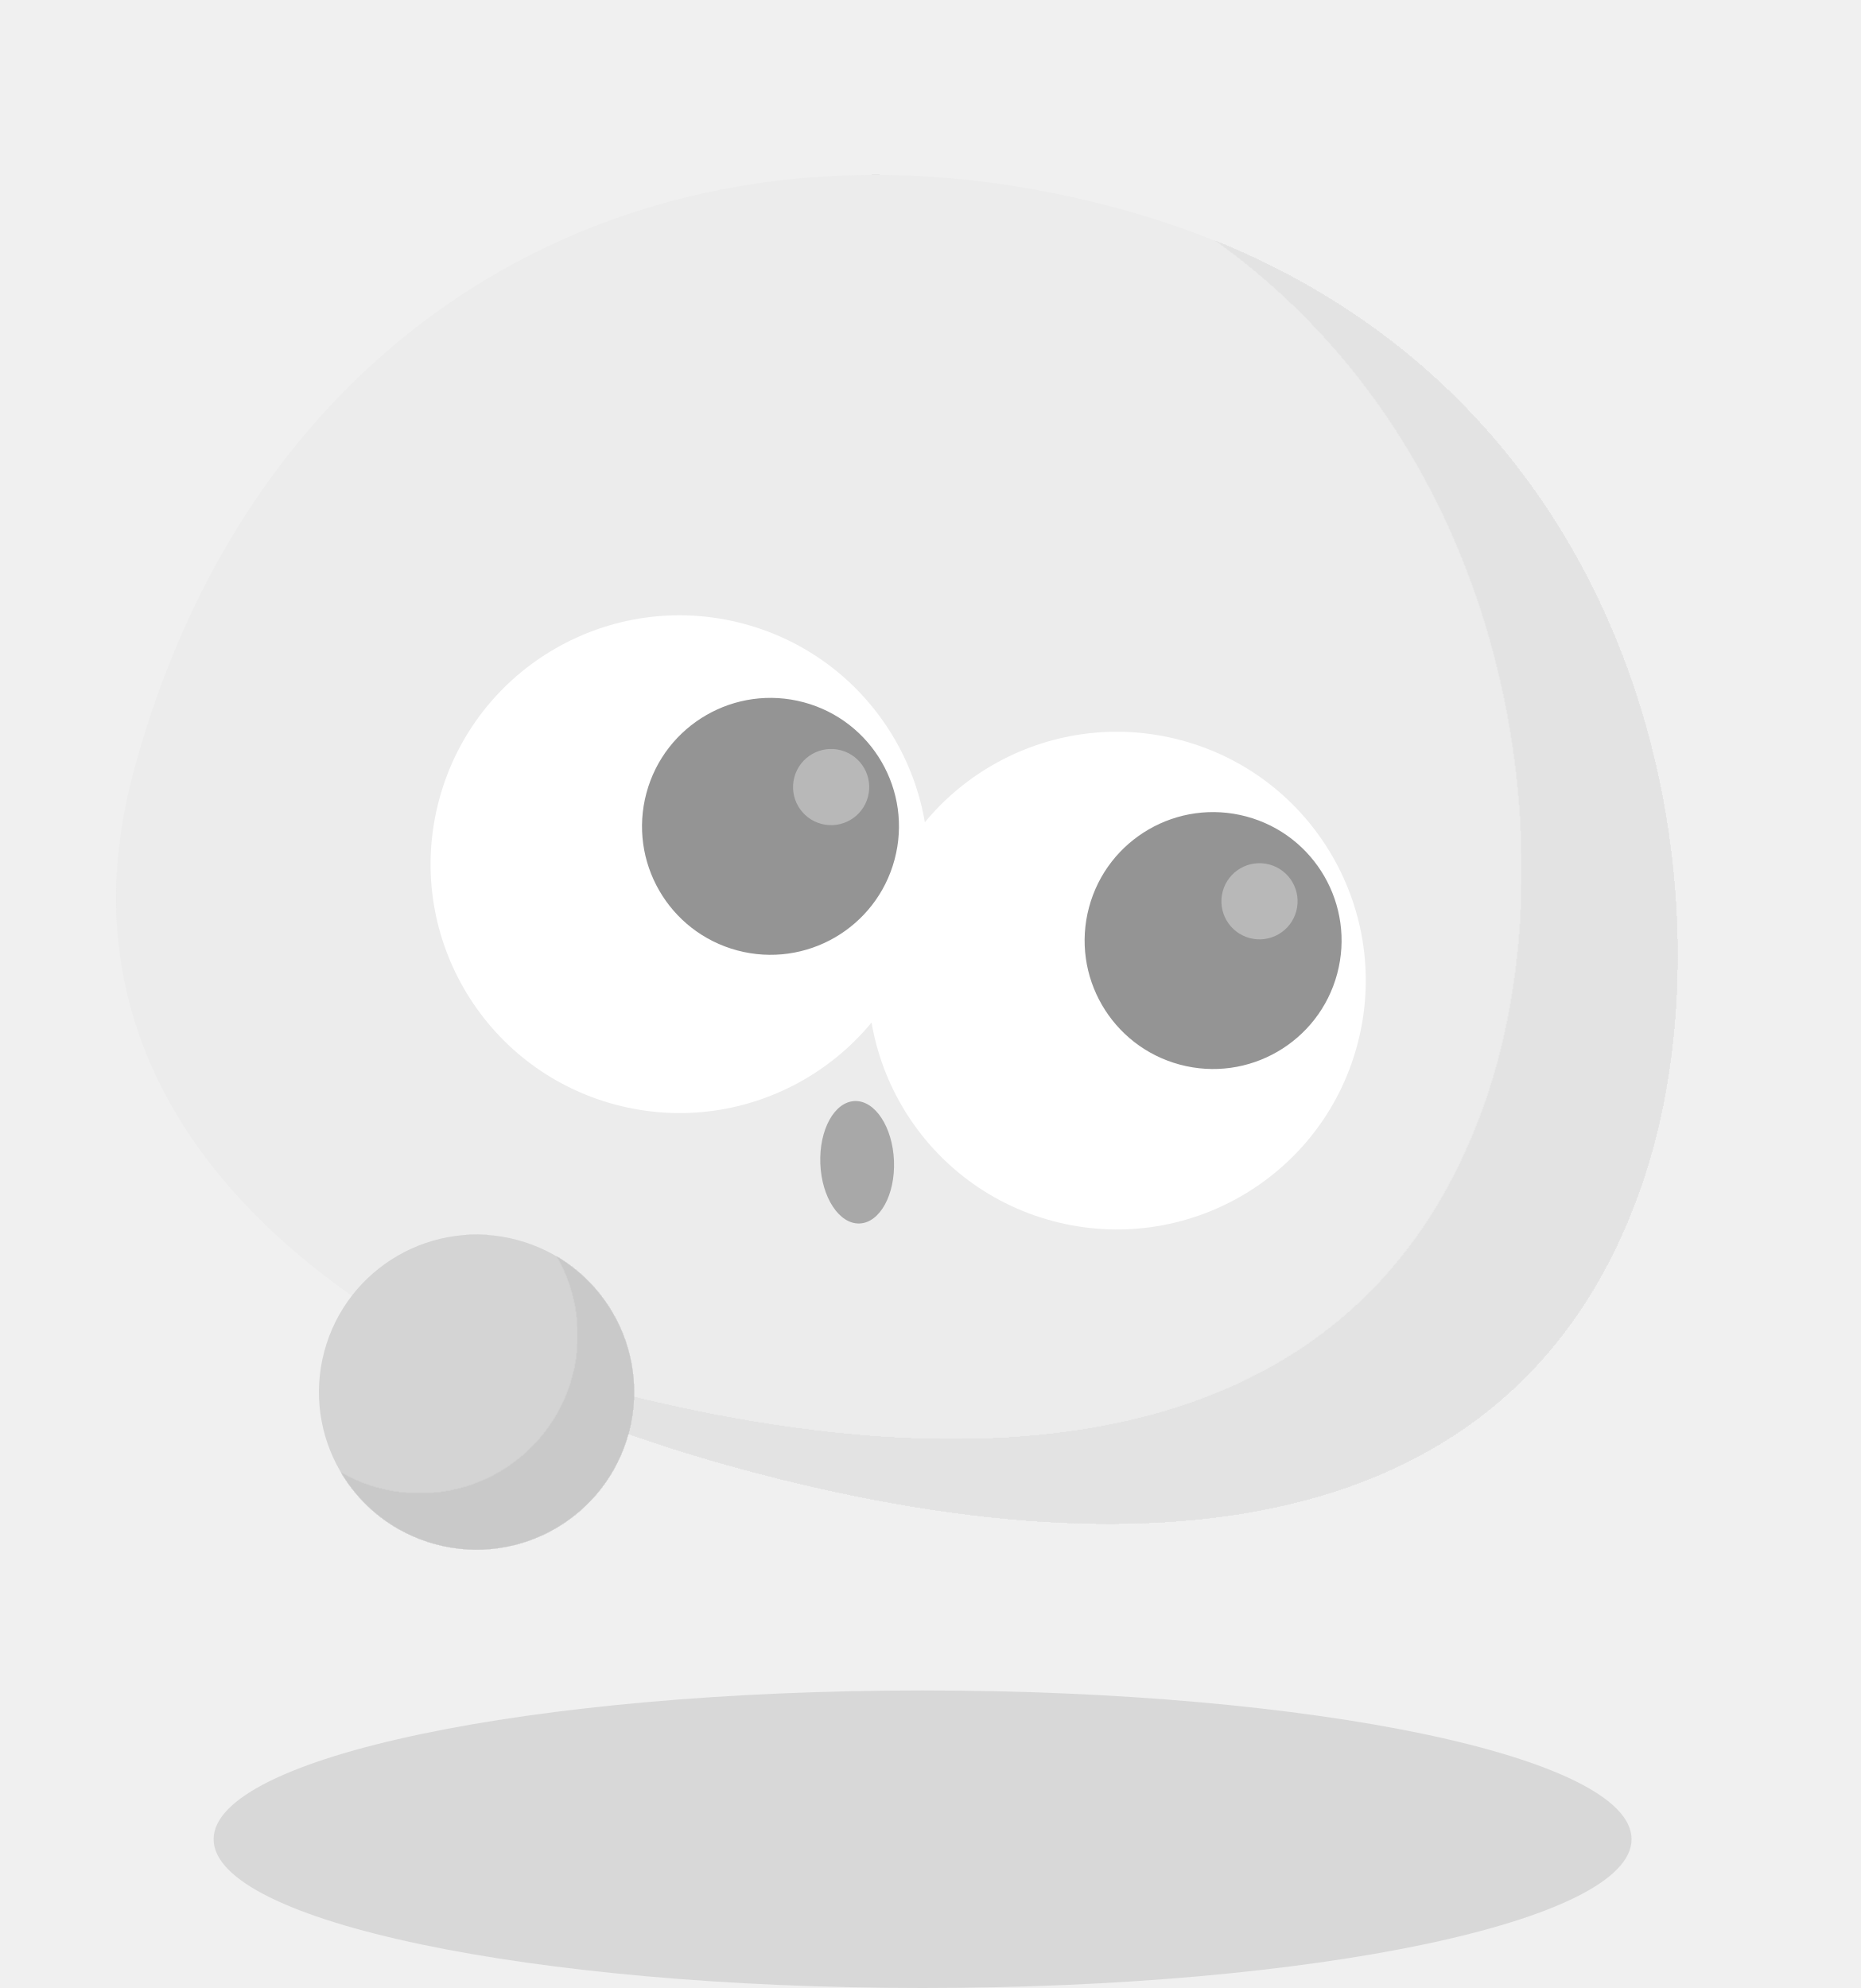
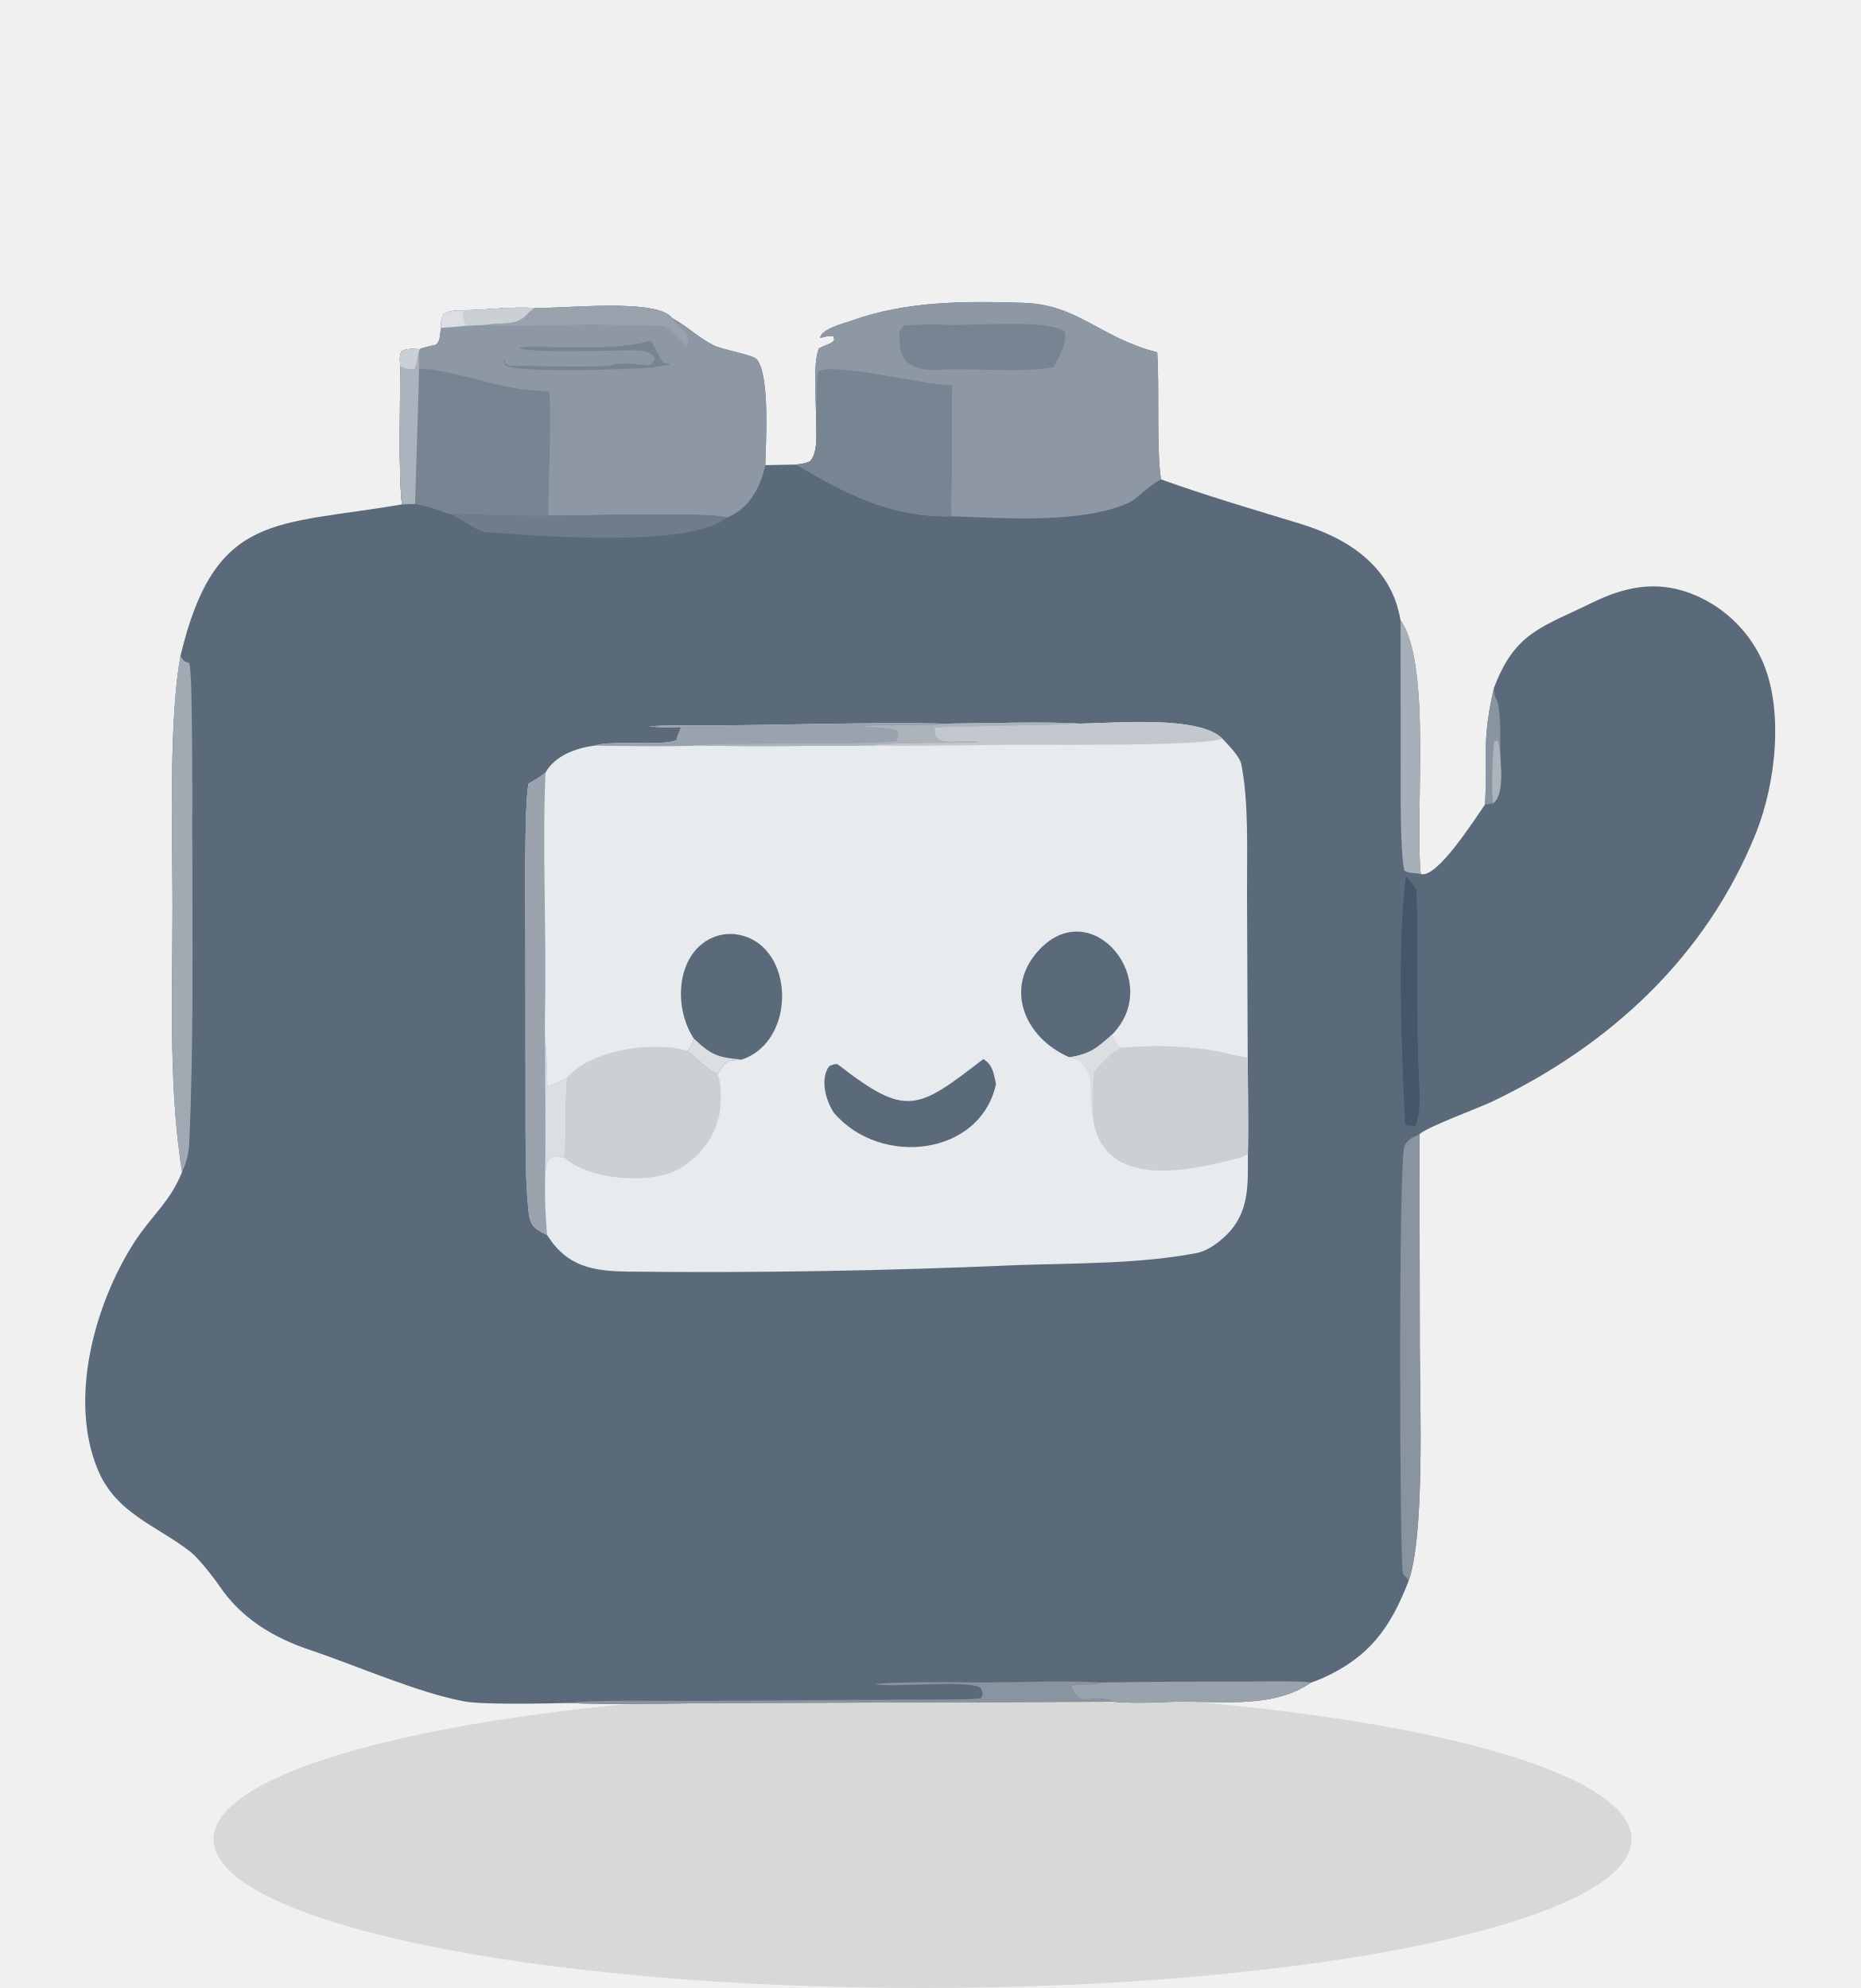
<svg xmlns="http://www.w3.org/2000/svg" width="131" height="140" viewBox="0 0 131 140" fill="none">
-   <ellipse cx="64.963" cy="129.523" rx="49.922" ry="10.477" fill="black" fill-opacity="0.1" />
-   <g filter="url(#filter0_i_17947_18631)">
-     <path d="M115.777 82.885C107.345 108.376 81.353 111.252 52.608 103.55C23.863 95.848 2.791 79.035 9.397 54.381C18.134 21.774 46.608 6.067 78.54 14.622C115.781 24.6 122.589 62.293 115.777 82.885Z" fill="#ECECEC" />
-   </g>
-   <circle cx="78.644" cy="69.057" r="17.522" transform="rotate(15 78.6438 69.0572)" fill="white" />
-   <circle cx="85.419" cy="66.236" r="9.045" transform="rotate(15 85.419 66.2363)" fill="#949494" />
-   <circle cx="88.686" cy="63.47" r="2.682" transform="rotate(15 88.6856 63.4701)" fill="#B8B8B8" />
-   <circle cx="47.846" cy="60.858" r="17.524" transform="rotate(15 47.8465 60.8581)" fill="white" />
-   <circle cx="54.253" cy="58.194" r="9.045" transform="rotate(15 54.253 58.1936)" fill="#949494" />
-   <circle cx="58.523" cy="55.428" r="2.682" transform="rotate(15 58.5235 55.4278)" fill="#B8B8B8" />
-   <ellipse cx="60.355" cy="81.849" rx="4.314" ry="2.595" transform="rotate(87.689 60.3546 81.8493)" fill="#A8A8A8" />
-   <g filter="url(#filter1_i_17947_18631)">
-     <circle cx="33.553" cy="98.036" r="11.094" transform="rotate(15 33.5535 98.0358)" fill="#D4D4D4" />
+   <g clip-path="url(#clip0_20334_115294)">
+     <ellipse cx="64.963" cy="129.523" rx="49.922" ry="10.477" fill="black" fill-opacity="0.1" />
+     <path d="M57.457 29.015C57.436 27.987 57.261 25.343 57.672 24.535C58.073 24.297 58.565 24.218 58.737 23.963L58.7 23.683C58.308 23.64 58.127 23.706 57.754 23.797C57.786 23.174 59.457 22.763 59.955 22.583C63.847 21.179 68.013 21.197 72.092 21.327C75.925 21.459 77.424 23.766 81.485 24.811C81.653 27.366 81.421 31.518 81.748 33.758C84.957 34.909 88.25 35.879 91.515 36.871C94.919 37.905 97.972 39.858 98.616 43.675C100.83 46.809 99.608 57.37 100.042 61.549C101.182 61.901 103.859 57.661 104.56 56.661C104.79 53.107 104.292 52.429 105.185 48.478C106.654 44.523 108.573 44.175 112.103 42.447C114.334 41.355 116.521 40.857 118.977 41.762C121.218 42.596 123.041 44.28 124.052 46.447C125.638 49.926 125.051 55.153 123.643 58.665C120.169 67.334 113.374 73.625 105.031 77.593C104.121 78.026 100.402 79.394 99.951 79.88L99.973 94.764C99.977 98.731 100.344 108.165 99.163 111.392C97.892 114.658 96.409 116.716 93.08 118.2C92.826 118.312 92.566 118.41 92.302 118.495C89.425 120.503 85.332 119.675 81.983 119.868C81.139 119.917 79.221 119.939 78.402 119.839L51.662 119.932C47.981 119.929 43.578 120.088 39.986 119.93C38.452 119.968 33.988 120.064 32.663 119.812C29.341 119.182 25.129 117.302 21.852 116.204C19.18 115.308 16.955 113.937 15.407 111.628C15.02 111.051 13.925 109.685 13.437 109.303C11.024 107.416 8.183 106.602 6.889 103.504C4.819 98.55 6.655 91.863 9.43 87.523C10.617 85.668 12.019 84.6 12.822 82.521C11.793 76.281 12.189 68.986 12.14 62.568C12.106 58.023 11.93 50.435 12.708 46.185C15.141 36.009 19.421 37.053 28.303 35.52C28.048 33.44 28.185 28.213 28.185 25.811C28.161 25.431 28.105 25.099 28.268 24.754C28.61 24.505 29.11 24.578 29.559 24.586C29.766 24.474 30.445 24.335 30.715 24.272C31.044 23.895 30.932 23.705 31.062 23.087C31.061 22.704 31.03 22.488 31.222 22.149C31.574 21.827 32.192 21.871 32.692 21.847C34.417 21.825 35.791 21.588 37.66 21.685C39.482 21.766 46.272 20.959 47.325 22.396C48.384 22.971 49.204 23.8 50.285 24.336C50.863 24.623 53.017 24.988 53.281 25.298C54.254 26.444 53.904 31.46 53.888 32.756L56.074 32.715C56.433 32.663 56.748 32.642 57.066 32.463C57.687 31.696 57.43 30.197 57.457 29.015Z" fill="#5A6A7B" />
+     <path d="M37.66 21.685C39.482 21.766 46.272 20.959 47.325 22.396C48.383 22.971 49.204 23.8 50.284 24.336C50.862 24.623 53.017 24.988 53.28 25.298C54.254 26.444 53.904 31.46 53.888 32.756C53.57 34.287 52.734 35.846 51.195 36.445C49.796 36.047 40.702 36.329 38.605 36.322C36.077 36.353 34.07 36.238 31.59 36.168C30.694 35.849 30.161 35.646 29.226 35.483L28.303 35.52C28.047 33.44 28.185 28.213 28.185 25.811C28.161 25.431 28.105 25.099 28.268 24.754C28.609 24.505 29.11 24.578 29.559 24.586C29.766 24.474 30.445 24.335 30.714 24.272C31.044 23.895 30.931 23.705 31.061 23.087C31.061 22.704 31.03 22.488 31.221 22.149C31.574 21.827 32.191 21.871 32.691 21.847C34.417 21.825 35.79 21.588 37.66 21.685Z" fill="#8D98A4" />
+     <path d="M28.185 25.811C28.161 25.431 28.105 25.099 28.268 24.754C28.609 24.505 29.11 24.578 29.559 24.586L29.492 24.742L29.509 25.979C30.988 25.906 34.112 26.931 35.694 27.231C36.956 27.471 37.374 27.493 38.676 27.56C38.848 29.471 38.599 34.123 38.605 36.322C36.077 36.353 34.07 36.238 31.59 36.168C30.694 35.849 30.161 35.646 29.226 35.483L28.303 35.52C28.047 33.44 28.185 28.213 28.185 25.811Z" fill="#778492" />
+     <path d="M28.185 25.811C28.161 25.431 28.105 25.099 28.268 24.754C28.609 24.505 29.11 24.578 29.559 24.586L29.492 24.742L29.509 25.979C29.5 27.092 29.217 35.453 29.226 35.483L28.303 35.52C28.047 33.44 28.185 28.213 28.185 25.811Z" fill="#ABB3BC" />
+     <path d="M28.186 25.811C28.162 25.431 28.106 25.099 28.269 24.754C28.61 24.505 29.111 24.578 29.56 24.586L29.493 24.742C29.357 25.157 29.37 25.72 29.158 25.984C28.715 25.998 28.593 25.943 28.186 25.811Z" fill="#CBD0D5" />
+     <path d="M37.659 21.685C39.482 21.766 46.271 20.959 47.324 22.396C47.62 23.066 48.61 23.258 48.457 24.278L48.278 24.302C47.582 23.575 47.722 23.52 46.75 22.96C44.189 22.913 41.95 22.825 39.365 22.906C38.208 22.942 35.15 23.009 34.117 22.884L32.815 22.945C32.752 22.515 32.508 22.308 32.691 21.847C34.416 21.825 35.79 21.588 37.659 21.685Z" fill="#98A1AC" />
+     <path d="M32.691 21.847C34.416 21.825 35.79 21.588 37.659 21.685L37.58 21.739C37.307 21.93 37.284 21.939 37.057 22.191C36.339 22.991 35.107 22.669 34.117 22.884L32.815 22.945C32.752 22.515 32.508 22.308 32.691 21.847Z" fill="#CBD0D5" />
+     <path d="M31.062 23.087C31.061 22.704 31.03 22.488 31.222 22.149C31.574 21.827 32.191 21.871 32.691 21.847C32.509 22.308 32.752 22.515 32.816 22.945C32.232 23.004 31.647 23.051 31.062 23.087Z" fill="#DBDFE2" />
+     <path d="M45.844 23.975C45.856 23.99 46.339 24.953 46.427 25.101C46.897 25.885 46.691 25.322 47.192 25.695C46.818 25.722 46.452 25.809 46.081 25.861C44.858 26.033 36.185 26.27 35.6 25.738C35.45 25.6 35.508 25.398 35.508 25.204L35.587 25.574C35.659 25.628 35.745 25.692 35.846 25.767C37.602 25.724 41.513 25.943 43.087 25.714C43.765 25.468 44.904 25.692 45.715 25.725C46.029 25.512 45.921 25.622 46.106 25.247C45.817 24.718 45.192 24.691 44.649 24.677C43.586 24.648 37.132 24.904 36.572 24.496C37.232 24.217 43.089 24.876 45.844 23.975Z" fill="#778492" />
+     <path d="M57.457 29.015C57.435 27.987 57.261 25.343 57.672 24.535C58.073 24.297 58.565 24.218 58.736 23.963L58.7 23.683C58.308 23.64 58.127 23.706 57.753 23.797C57.786 23.174 59.457 22.763 59.955 22.583C63.847 21.179 68.013 21.197 72.092 21.327C75.925 21.459 77.424 23.766 81.485 24.811C81.653 27.366 81.421 31.518 81.748 33.758L81.639 33.817C80.871 34.242 79.978 35.185 79.458 35.416C76.1 36.904 70.654 36.478 67.012 36.36C62.748 36.444 59.592 34.805 56.074 32.715C56.433 32.663 56.748 32.642 57.066 32.463C57.687 31.696 57.43 30.197 57.457 29.015Z" fill="#8D98A4" />
+     <path d="M57.457 29.015C57.578 28.058 57.418 26.855 57.643 26.149C58.884 25.502 64.888 27.12 67.045 27.119C66.981 29.721 67.066 32.323 66.993 34.925C66.98 35.404 66.956 35.882 67.012 36.36C62.748 36.444 59.592 34.805 56.074 32.715C56.433 32.663 56.748 32.642 57.066 32.463C57.687 31.696 57.43 30.197 57.457 29.015Z" fill="#778492" />
+     <path d="M63.689 22.925C64.15 22.884 65.871 22.82 66.314 22.863C67.863 23.011 74.048 22.391 74.986 23.395C75.169 24.131 74.537 25.177 74.197 25.854C71.941 26.28 68.363 25.886 65.988 26.045C64.637 26.135 63.343 25.673 63.362 24.167C63.371 23.512 63.134 23.417 63.689 22.925Z" fill="#778492" />
+     <path d="M12.707 46.185C13.123 46.954 13.328 46.346 13.386 47.004C13.48 48.057 13.482 49.217 13.501 50.272C13.538 52.914 13.55 55.556 13.537 58.198C13.536 65.576 13.655 73.159 13.326 80.534C13.298 81.168 13.107 81.954 12.822 82.521C11.792 76.281 12.188 68.986 12.139 62.568C12.105 58.023 11.929 50.435 12.707 46.185Z" fill="#A1A9B3" />
+     <path d="M99.163 111.392C99.148 111.284 99.133 111.215 99.059 111.131C98.968 111.026 98.856 110.929 98.789 110.806C98.549 110.361 98.46 81.814 98.887 80.745C99.087 80.243 99.491 80.099 99.951 79.88L99.973 94.764C99.977 98.731 100.344 108.165 99.163 111.392Z" fill="#8994A0" />
+     <path d="M31.589 36.168C34.069 36.238 36.076 36.353 38.604 36.322C40.701 36.329 49.795 36.047 51.194 36.445C48.625 38.614 37.841 37.73 34.289 37.484C33.488 37.429 32.495 36.476 31.701 36.205L31.589 36.168Z" fill="#6F7C8B" />
+     <path d="M98.617 43.675C100.831 46.809 99.608 57.37 100.042 61.549C99.586 61.439 99.316 61.555 98.877 61.311C98.579 59.737 98.634 55.845 98.63 54.103L98.617 43.675Z" fill="#A7B0B9" />
+     <path d="M77.487 118.486C80.854 118.437 84.221 118.415 87.588 118.423C88.545 118.42 91.58 118.347 92.301 118.495C89.424 120.503 85.332 119.675 81.982 119.868C81.138 119.917 79.22 119.939 78.401 119.839C76.722 119.142 76.112 120.484 75.407 118.723C75.959 118.48 76.728 118.772 77.487 118.486Z" fill="#99A2AD" />
+     <path d="M39.987 119.93C41.366 119.697 46.944 119.787 48.524 119.785L63.653 119.691C64.36 119.689 68.639 119.727 69.105 119.58C69.219 119.145 69.221 119.329 69.071 118.878C68.33 118.248 62.598 118.886 61.638 118.596C63.12 118.42 67.063 118.465 68.68 118.478C71.334 118.499 74.906 118.321 77.489 118.486C76.73 118.772 75.96 118.48 75.408 118.723C76.113 120.484 76.724 119.142 78.402 119.839L51.662 119.932C47.981 119.929 43.578 120.088 39.987 119.93Z" fill="#8994A0" />
+     <path d="M105.185 48.478C105.245 49.322 105.419 49.138 105.521 49.772C105.678 50.74 105.645 51.973 105.625 52.959C105.666 53.891 105.935 56.01 105.133 56.563L104.56 56.661C104.79 53.107 104.292 52.429 105.185 48.478Z" fill="#8994A0" />
+     <path d="M105.133 56.563C105.002 55.68 105.095 53.039 105.221 52.162L105.468 52.189L105.331 51.956C105.561 52.138 105.559 52.589 105.625 52.959C105.666 53.89 105.935 56.01 105.133 56.563Z" fill="#ABB3BB" />
+     <path d="M66.596 50.962C69.347 50.944 73.378 50.8 76.052 50.958C78.455 50.931 84.463 50.361 86.079 52.024C86.515 52.496 87.288 53.248 87.408 53.841C87.945 56.493 87.797 60.179 87.807 62.894L87.856 74.492C87.862 76.689 87.917 79.07 87.868 81.251C87.867 83.362 88.012 85.358 86.351 86.977C85.78 87.533 85.031 88.093 84.246 88.245C80.233 89.02 75.593 88.953 71.505 89.095C62.4 89.499 53.286 89.651 44.173 89.549C41.755 89.504 39.949 89.228 38.519 86.968C37.553 86.514 37.311 86.291 37.204 85.18C36.958 82.629 37.017 80.014 37.006 77.449L36.997 65.996C37 64.063 36.894 56.767 37.218 55.179C37.717 54.901 37.96 54.758 38.41 54.411C39.085 53.198 40.566 52.679 41.858 52.509C43.197 52.097 46.658 52.565 47.631 52.121C47.736 51.761 47.828 51.54 47.971 51.201C47.333 51.205 46.309 51.241 45.709 51.148C46.698 51.08 47.812 51.085 48.809 51.088C54.714 51.103 60.698 50.832 66.596 50.962Z" fill="#E8EBED" />
+     <path d="M78.89 73.793C80.935 73.593 83.233 73.628 85.265 73.953C86.13 74.091 87.002 74.356 87.857 74.492C87.863 76.689 87.918 79.07 87.869 81.251C87.436 81.581 86.897 81.627 86.379 81.758C82.859 82.649 77.353 83.538 76.918 78.37C76.899 77.265 76.919 76.557 77.016 75.457C77.636 74.751 78.062 74.266 78.89 73.793Z" fill="#CBD0D5" />
+     <path d="M39.944 75.87C41.648 73.918 46.013 73.288 48.413 73.997C48.821 74.383 50.05 75.483 50.513 75.662C50.866 76.266 50.787 78.021 50.609 78.708C50.208 80.227 49.213 81.521 47.849 82.301C45.804 83.475 41.398 83.087 39.735 81.51C39.914 79.765 39.74 77.734 39.944 75.87Z" fill="#CBD0D5" />
+     <path d="M48.857 73.14C47.522 71.15 47.549 67.709 49.668 66.301C50.393 65.818 51.286 65.655 52.135 65.852C55.996 66.736 56.077 73.355 52.217 74.623C51.059 74.714 51.152 74.689 50.514 75.662C50.051 75.483 48.822 74.383 48.414 73.997C48.673 73.726 48.731 73.488 48.857 73.14Z" fill="#5A6A7B" />
+     <path d="M48.857 73.14C50.126 74.332 50.515 74.447 52.216 74.623C51.058 74.714 51.151 74.689 50.514 75.662C50.05 75.483 48.821 74.383 48.413 73.997C48.673 73.726 48.731 73.488 48.857 73.14Z" fill="#DBDFE2" />
+     <path d="M75.295 74.454C72.126 73.082 70.638 69.538 73.22 66.841C76.932 62.964 81.963 69.111 78.323 72.841C77.303 73.769 76.736 74.251 75.295 74.454Z" fill="#5A6A7B" />
+     <path d="M37.218 55.179C37.717 54.901 37.96 54.758 38.41 54.411C38.176 59.905 38.49 65.56 38.378 71.066C38.363 71.811 38.361 72.641 38.385 73.386C38.535 74.466 38.492 75.459 38.548 76.53C38.981 76.349 39.571 76.128 39.944 75.87C39.74 77.734 39.914 79.765 39.735 81.51C39.169 81.489 39.059 81.391 38.636 81.626C38.462 81.991 38.438 82.348 38.383 82.748C38.351 84.391 38.396 85.352 38.519 86.968C37.553 86.514 37.311 86.291 37.204 85.18C36.958 82.629 37.017 80.014 37.006 77.449L36.997 65.996C37 64.063 36.894 56.767 37.218 55.179Z" fill="#99A2AD" />
+     <path d="M38.386 73.386C38.536 74.466 38.492 75.459 38.549 76.53C38.982 76.349 39.572 76.128 39.945 75.87C39.741 77.734 39.915 79.765 39.736 81.51C39.17 81.489 39.06 81.391 38.636 81.626C38.462 81.991 38.439 82.348 38.384 82.748C38.435 79.598 38.382 76.529 38.386 73.386Z" fill="#DBDFE2" />
+     <path d="M66.597 50.962C69.347 50.944 73.379 50.8 76.052 50.958C73.655 51.122 71.153 51.076 68.747 51.167C68.155 51.189 66.306 51.16 65.833 51.285C65.852 51.814 65.784 51.632 66.043 52.032C66.808 52.465 68.352 51.955 68.998 52.31C67.538 52.349 62.62 52.297 61.584 52.491C57.585 52.508 53.317 52.597 49.339 52.498C47.137 52.592 44.089 52.536 41.859 52.509C43.198 52.097 46.659 52.565 47.632 52.121C47.736 51.761 47.829 51.54 47.972 51.201C47.334 51.205 46.309 51.241 45.709 51.148C46.699 51.08 47.813 51.085 48.81 51.088C54.715 51.103 60.699 50.832 66.597 50.962Z" fill="#99A2AD" />
+     <path d="M66.596 50.962C69.347 50.944 73.378 50.8 76.052 50.958C73.654 51.122 71.153 51.076 68.746 51.167C68.154 51.189 66.305 51.16 65.832 51.285C65.851 51.814 65.783 51.632 66.042 52.032C66.807 52.465 68.351 51.955 68.997 52.31C67.538 52.349 62.619 52.297 61.583 52.491C57.584 52.508 53.316 52.597 49.338 52.498C50.314 52.344 52.385 52.415 53.437 52.387C56.576 52.303 60.013 52.457 63.132 52.2C63.213 51.818 63.325 51.675 63.163 51.422C62.452 51.214 61.475 51.214 60.718 51.179C62.22 50.944 64.887 51.239 66.596 50.962Z" fill="#ABB3BB" />
+     <path d="M76.051 50.958C78.454 50.931 84.462 50.361 86.079 52.024C84.311 52.62 72.381 52.4 69.87 52.46C68.718 52.487 62.821 52.567 61.583 52.491C62.618 52.297 67.537 52.349 68.997 52.31C68.351 51.955 66.807 52.465 66.042 52.032C65.783 51.632 65.851 51.815 65.832 51.285C66.305 51.16 68.154 51.189 68.746 51.167C71.152 51.076 73.654 51.122 76.051 50.958Z" fill="#C2C8CE" />
+     <path d="M78.323 72.841C78.455 73.12 78.653 73.655 78.89 73.793C78.062 74.266 77.635 74.751 77.015 75.457C76.919 76.557 76.899 77.265 76.918 78.37C76.508 76.915 77.234 75.942 76.068 74.76C75.793 74.666 75.562 74.567 75.295 74.454C76.737 74.251 77.303 73.769 78.323 72.841Z" fill="#DBDFE2" />
+     <path d="M69.239 74.583C69.921 74.985 69.967 75.624 70.133 76.337C69.038 81.404 61.996 82.218 58.717 78.364C58.142 77.529 57.712 75.903 58.407 75.066C58.566 75.009 58.875 74.865 59.027 74.983C63.83 78.716 64.59 78.165 69.239 74.583Z" fill="#5A6A7B" />
+     <path d="M99.002 61.696C99.252 62.009 99.499 62.324 99.743 62.642C99.871 67.217 99.704 71.912 99.937 76.505C99.976 77.264 100.018 78.621 99.657 79.275C99.52 79.289 98.951 79.309 98.942 79.127C98.698 74.15 98.35 66.555 99.002 61.696Z" fill="#45566A" />
  </g>
  <defs>
-     <filter id="filter0_i_17947_18631" x="8.178" y="12.318" width="109.939" height="94.987" filterUnits="userSpaceOnUse" color-interpolation-filters="sRGB">
-       <feFlood flood-opacity="0" result="BackgroundImageFix" />
-       <feBlend mode="normal" in="SourceGraphic" in2="BackgroundImageFix" result="shape" />
-       <feColorMatrix in="SourceAlpha" type="matrix" values="0 0 0 0 0 0 0 0 0 0 0 0 0 0 0 0 0 0 127 0" result="hardAlpha" />
-       <feOffset dx="-11" dy="-6" />
-       <feComposite in2="hardAlpha" operator="arithmetic" k2="-1" k3="1" />
-       <feColorMatrix type="matrix" values="0 0 0 0 0.765 0 0 0 0 0.765 0 0 0 0 0.765 0 0 0 0.22 0" />
-       <feBlend mode="normal" in2="shape" result="effect1_innerShadow_17947_18631" />
-     </filter>
-     <filter id="filter1_i_17947_18631" x="22.457" y="86.939" width="22.193" height="22.193" filterUnits="userSpaceOnUse" color-interpolation-filters="sRGB">
-       <feFlood flood-opacity="0" result="BackgroundImageFix" />
-       <feBlend mode="normal" in="SourceGraphic" in2="BackgroundImageFix" result="shape" />
-       <feColorMatrix in="SourceAlpha" type="matrix" values="0 0 0 0 0 0 0 0 0 0 0 0 0 0 0 0 0 0 127 0" result="hardAlpha" />
-       <feOffset dx="-4" dy="-4" />
-       <feComposite in2="hardAlpha" operator="arithmetic" k2="-1" k3="1" />
-       <feColorMatrix type="matrix" values="0 0 0 0 0 0 0 0 0 0 0 0 0 0 0 0 0 0 0.05 0" />
-       <feBlend mode="normal" in2="shape" result="effect1_innerShadow_17947_18631" />
-     </filter>
+     <clipPath id="clip0_20334_115294">
+       <rect width="131" height="140" fill="white" />
+     </clipPath>
  </defs>
</svg>
